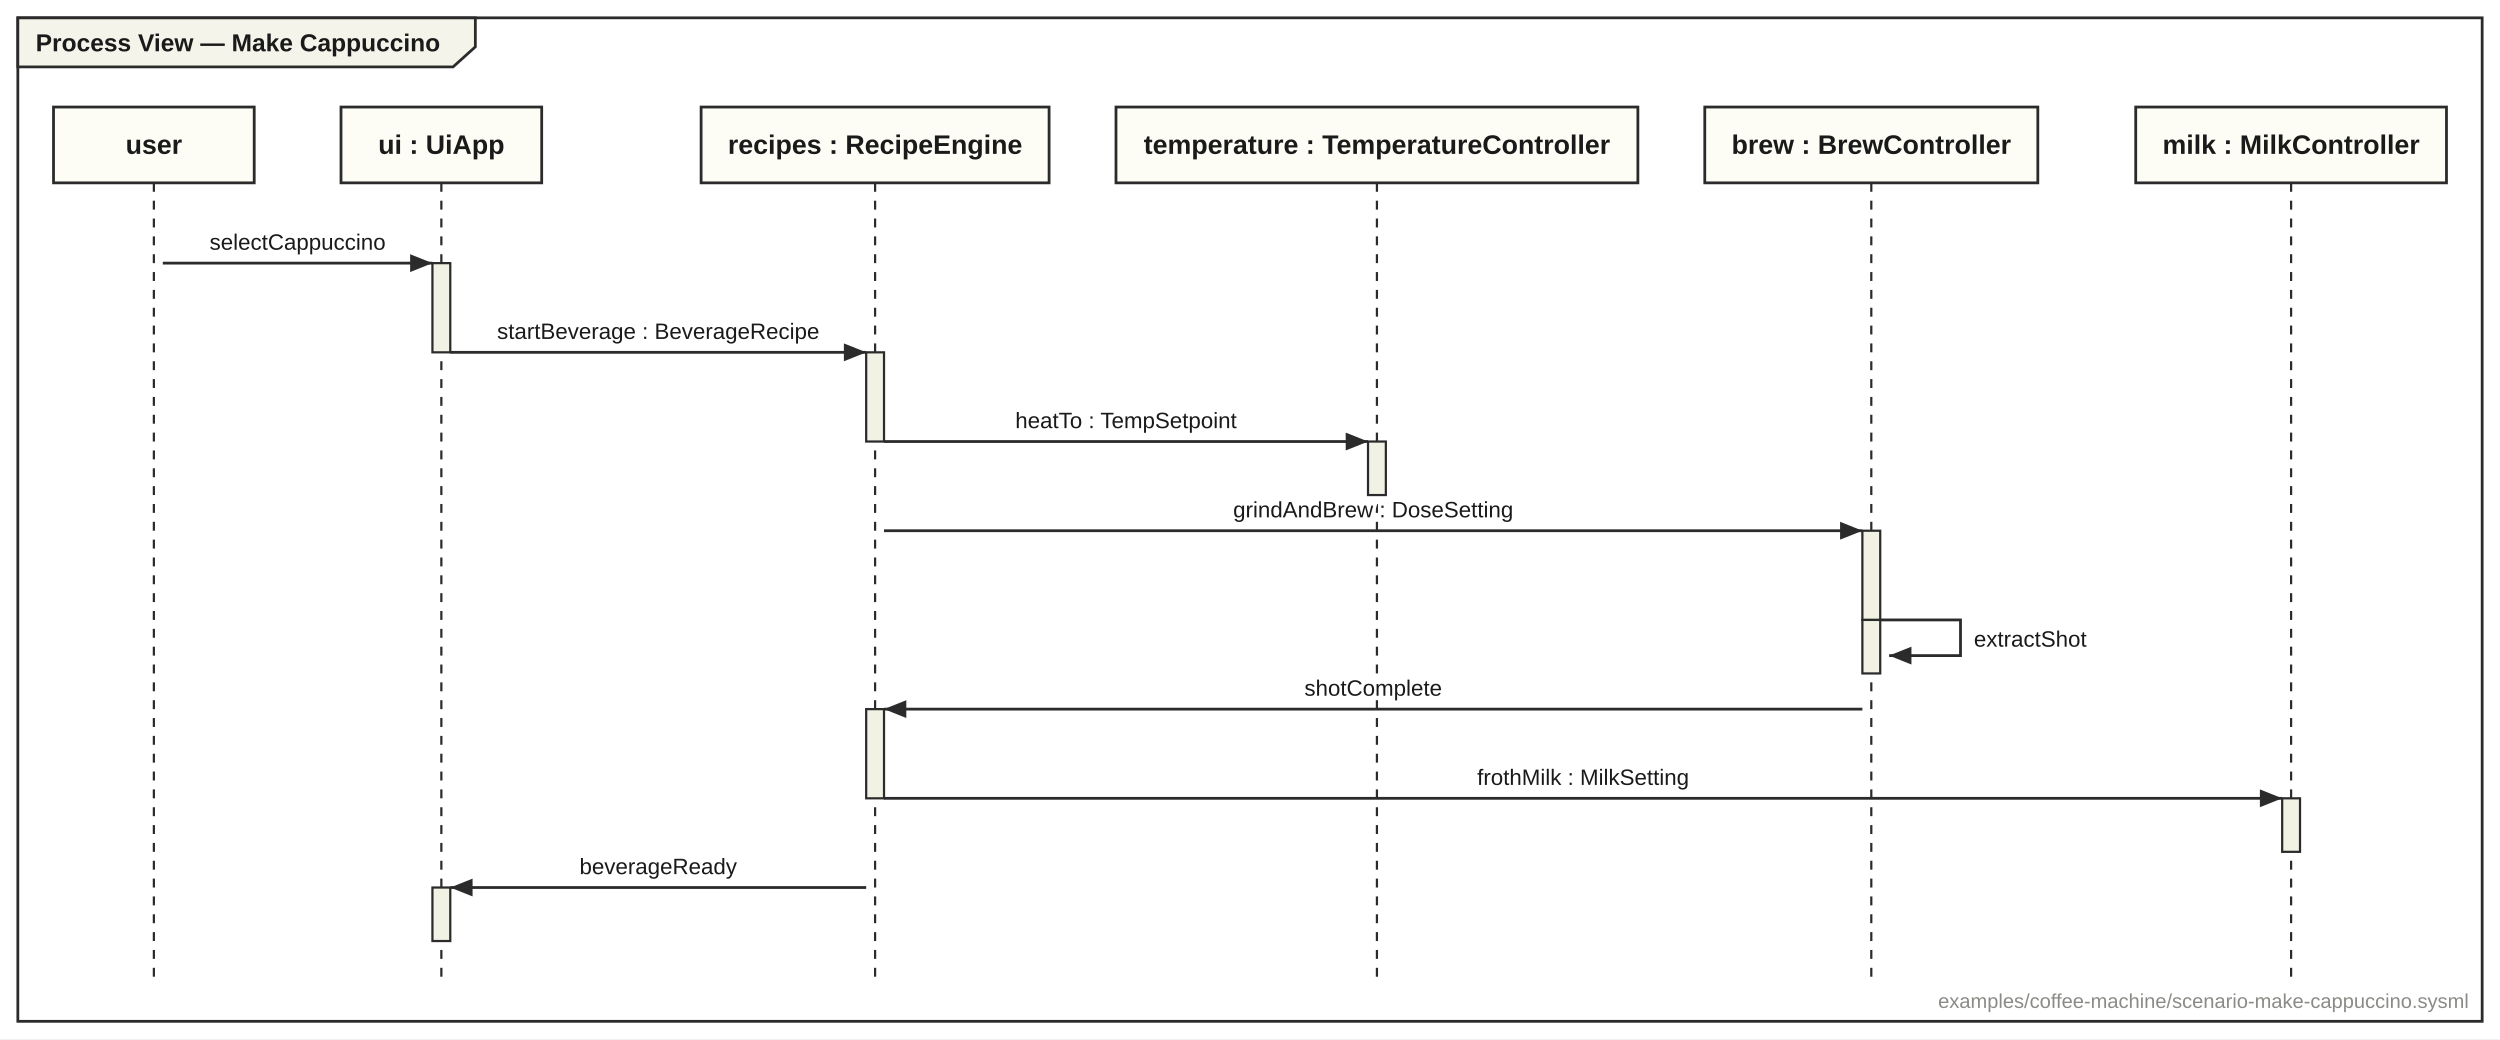
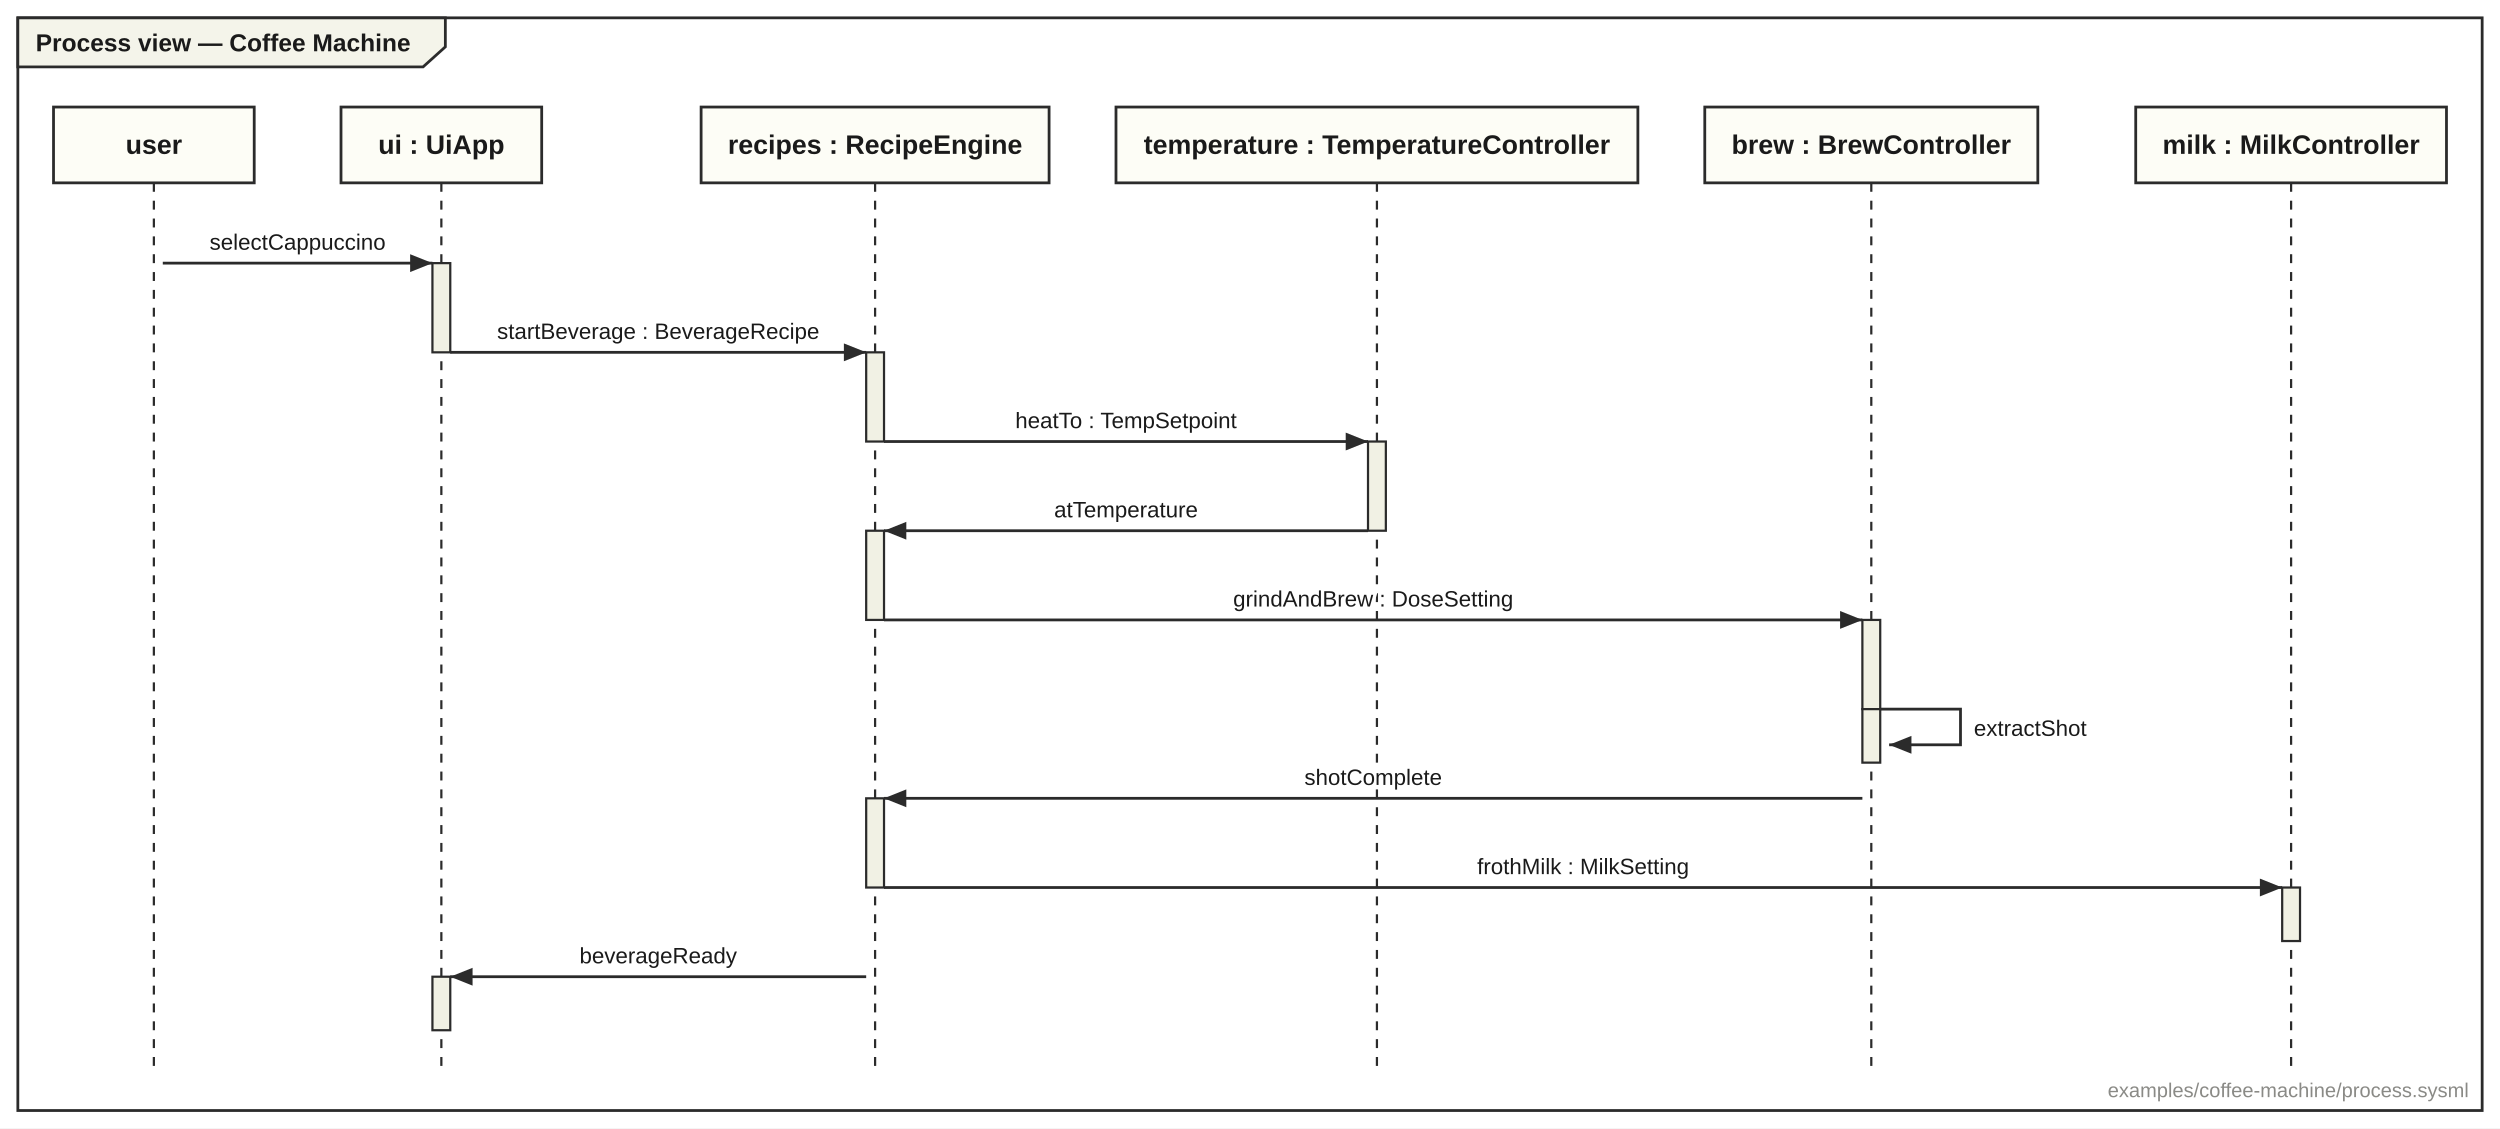
- <svg xmlns="http://www.w3.org/2000/svg" width="1121.102" height="466" viewBox="0 0 1121.102 466" font-family="Arial, Helvetica, Segoe UI, sans-serif">
+ <svg xmlns="http://www.w3.org/2000/svg" width="1121.102" height="506" viewBox="0 0 1121.102 506" font-family="Arial, Helvetica, Segoe UI, sans-serif">
  <defs>
    <marker id="msgArrow" markerWidth="12" markerHeight="10" refX="10" refY="4" orient="auto" markerUnits="userSpaceOnUse">
      <path d="M0,0 L10,4 L0,8 z" fill="#2b2b2b" />
    </marker>
  </defs>
-   <rect x="0" y="0" width="1121.102" height="466" fill="white" />
-   <rect x="8" y="8" width="1105.102" height="450" fill="none" stroke="#2b2b2b" stroke-width="1.25" />
-   <path d="M8,8 L8,30 L203.166,30 L213.166,21 L213.166,8 Z" fill="#f4f4ea" stroke="#2b2b2b" stroke-width="1.25" />
-   <text x="16" y="23" font-size="11" font-weight="600" fill="#1a1a1a">Process View — Make Cappuccino</text>
-   <text x="1107.102" y="452" text-anchor="end" font-size="9" fill="#8a8a86">examples/coffee-machine/scenario-make-cappuccino.sysml</text>
+   <rect x="0" y="0" width="1121.102" height="506" fill="white" />
+   <rect x="8" y="8" width="1105.102" height="490" fill="none" stroke="#2b2b2b" stroke-width="1.25" />
+   <path d="M8,8 L8,30 L189.713,30 L199.713,21 L199.713,8 Z" fill="#f4f4ea" stroke="#2b2b2b" stroke-width="1.25" />
+   <text x="16" y="23" font-size="11" font-weight="600" fill="#1a1a1a">Process view — Coffee Machine</text>
+   <text x="1107.102" y="492" text-anchor="end" font-size="9" fill="#8a8a86">examples/coffee-machine/process.sysml</text>
  <g>
    <rect x="24" y="48" width="90" height="34" fill="#fdfdf6" stroke="#2b2b2b" stroke-width="1.25" />
    <text x="69" y="69" text-anchor="middle" font-size="12" font-weight="600" fill="#1a1a1a">user</text>
-     <line x1="69" y1="82" x2="69" y2="438" stroke="#2b2b2b" stroke-width="1" stroke-dasharray="4 4" />
+     <line x1="69" y1="82" x2="69" y2="478" stroke="#2b2b2b" stroke-width="1" stroke-dasharray="4 4" />
  </g>
  <g>
    <rect x="152.92" y="48" width="90" height="34" fill="#fdfdf6" stroke="#2b2b2b" stroke-width="1.25" />
    <text x="197.92" y="69" text-anchor="middle" font-size="12" font-weight="600" fill="#1a1a1a">ui : UiApp</text>
-     <line x1="197.92" y1="82" x2="197.92" y2="438" stroke="#2b2b2b" stroke-width="1" stroke-dasharray="4 4" />
+     <line x1="197.92" y1="82" x2="197.92" y2="478" stroke="#2b2b2b" stroke-width="1" stroke-dasharray="4 4" />
  </g>
  <g>
    <rect x="314.406" y="48" width="156.048" height="34" fill="#fdfdf6" stroke="#2b2b2b" stroke-width="1.25" />
    <text x="392.43" y="69" text-anchor="middle" font-size="12" font-weight="600" fill="#1a1a1a">recipes : RecipeEngine</text>
-     <line x1="392.43" y1="82" x2="392.43" y2="438" stroke="#2b2b2b" stroke-width="1" stroke-dasharray="4 4" />
+     <line x1="392.43" y1="82" x2="392.43" y2="478" stroke="#2b2b2b" stroke-width="1" stroke-dasharray="4 4" />
  </g>
  <g>
    <rect x="500.454" y="48" width="234.036" height="34" fill="#fdfdf6" stroke="#2b2b2b" stroke-width="1.25" />
    <text x="617.472" y="69" text-anchor="middle" font-size="12" font-weight="600" fill="#1a1a1a">temperature : TemperatureController</text>
-     <line x1="617.472" y1="82" x2="617.472" y2="438" stroke="#2b2b2b" stroke-width="1" stroke-dasharray="4 4" />
+     <line x1="617.472" y1="82" x2="617.472" y2="478" stroke="#2b2b2b" stroke-width="1" stroke-dasharray="4 4" />
  </g>
  <g>
    <rect x="764.49" y="48" width="149.352" height="34" fill="#fdfdf6" stroke="#2b2b2b" stroke-width="1.25" />
    <text x="839.166" y="69" text-anchor="middle" font-size="12" font-weight="600" fill="#1a1a1a">brew : BrewController</text>
-     <line x1="839.166" y1="82" x2="839.166" y2="438" stroke="#2b2b2b" stroke-width="1" stroke-dasharray="4 4" />
+     <line x1="839.166" y1="82" x2="839.166" y2="478" stroke="#2b2b2b" stroke-width="1" stroke-dasharray="4 4" />
  </g>
  <g>
    <rect x="957.746" y="48" width="139.356" height="34" fill="#fdfdf6" stroke="#2b2b2b" stroke-width="1.25" />
    <text x="1027.424" y="69" text-anchor="middle" font-size="12" font-weight="600" fill="#1a1a1a">milk : MilkController</text>
-     <line x1="1027.424" y1="82" x2="1027.424" y2="438" stroke="#2b2b2b" stroke-width="1" stroke-dasharray="4 4" />
+     <line x1="1027.424" y1="82" x2="1027.424" y2="478" stroke="#2b2b2b" stroke-width="1" stroke-dasharray="4 4" />
  </g>
  <rect x="193.92" y="118" width="8" height="40" fill="#f1f1e4" stroke="#2b2b2b" stroke-width="1" />
  <rect x="388.43" y="158" width="8" height="40" fill="#f1f1e4" stroke="#2b2b2b" stroke-width="1" />
-   <rect x="613.472" y="198" width="8" height="24" fill="#f1f1e4" stroke="#2b2b2b" stroke-width="1" />
-   <rect x="835.166" y="238" width="8" height="40" fill="#f1f1e4" stroke="#2b2b2b" stroke-width="1" />
-   <rect x="835.166" y="278" width="8" height="24" fill="#f1f1e4" stroke="#2b2b2b" stroke-width="1" />
-   <rect x="388.43" y="318" width="8" height="40" fill="#f1f1e4" stroke="#2b2b2b" stroke-width="1" />
-   <rect x="1023.424" y="358" width="8" height="24" fill="#f1f1e4" stroke="#2b2b2b" stroke-width="1" />
-   <rect x="193.92" y="398" width="8" height="24" fill="#f1f1e4" stroke="#2b2b2b" stroke-width="1" />
+   <rect x="613.472" y="198" width="8" height="40" fill="#f1f1e4" stroke="#2b2b2b" stroke-width="1" />
+   <rect x="388.43" y="238" width="8" height="40" fill="#f1f1e4" stroke="#2b2b2b" stroke-width="1" />
+   <rect x="835.166" y="278" width="8" height="40" fill="#f1f1e4" stroke="#2b2b2b" stroke-width="1" />
+   <rect x="835.166" y="318" width="8" height="24" fill="#f1f1e4" stroke="#2b2b2b" stroke-width="1" />
+   <rect x="388.43" y="358" width="8" height="40" fill="#f1f1e4" stroke="#2b2b2b" stroke-width="1" />
+   <rect x="1023.424" y="398" width="8" height="24" fill="#f1f1e4" stroke="#2b2b2b" stroke-width="1" />
+   <rect x="193.92" y="438" width="8" height="24" fill="#f1f1e4" stroke="#2b2b2b" stroke-width="1" />
  <g>
    <line x1="73" y1="118" x2="193.92" y2="118" stroke="#2b2b2b" stroke-width="1.25" marker-end="url(#msgArrow)" />
    <text x="133.46" y="112" text-anchor="middle" font-size="10" fill="#1a1a1a" paint-order="stroke" stroke="white" stroke-width="3">selectCappuccino</text>
  </g>
  <g>
    <line x1="201.92" y1="158" x2="388.43" y2="158" stroke="#2b2b2b" stroke-width="1.25" marker-end="url(#msgArrow)" />
    <text x="295.175" y="152" text-anchor="middle" font-size="10" fill="#1a1a1a" paint-order="stroke" stroke="white" stroke-width="3">startBeverage : BeverageRecipe</text>
  </g>
  <g>
    <line x1="396.43" y1="198" x2="613.472" y2="198" stroke="#2b2b2b" stroke-width="1.25" marker-end="url(#msgArrow)" />
    <text x="504.951" y="192" text-anchor="middle" font-size="10" fill="#1a1a1a" paint-order="stroke" stroke="white" stroke-width="3">heatTo : TempSetpoint</text>
  </g>
  <g>
-     <line x1="396.43" y1="238" x2="835.166" y2="238" stroke="#2b2b2b" stroke-width="1.25" marker-end="url(#msgArrow)" />
-     <text x="615.798" y="232" text-anchor="middle" font-size="10" fill="#1a1a1a" paint-order="stroke" stroke="white" stroke-width="3">grindAndBrew : DoseSetting</text>
+     <line x1="613.472" y1="238" x2="396.43" y2="238" stroke="#2b2b2b" stroke-width="1.25" marker-end="url(#msgArrow)" />
+     <text x="504.951" y="232" text-anchor="middle" font-size="10" fill="#1a1a1a" paint-order="stroke" stroke="white" stroke-width="3">atTemperature</text>
  </g>
  <g>
-     <polyline points="843.166,278 879.166,278 879.166,294 847.166,294" fill="none" stroke="#2b2b2b" stroke-width="1.25" marker-end="url(#msgArrow)" />
-     <text x="885.166" y="290" font-size="10" fill="#1a1a1a">extractShot</text>
+     <line x1="396.43" y1="278" x2="835.166" y2="278" stroke="#2b2b2b" stroke-width="1.25" marker-end="url(#msgArrow)" />
+     <text x="615.798" y="272" text-anchor="middle" font-size="10" fill="#1a1a1a" paint-order="stroke" stroke="white" stroke-width="3">grindAndBrew : DoseSetting</text>
  </g>
  <g>
-     <line x1="835.166" y1="318" x2="396.43" y2="318" stroke="#2b2b2b" stroke-width="1.25" marker-end="url(#msgArrow)" />
-     <text x="615.798" y="312" text-anchor="middle" font-size="10" fill="#1a1a1a" paint-order="stroke" stroke="white" stroke-width="3">shotComplete</text>
+     <polyline points="843.166,318 879.166,318 879.166,334 847.166,334" fill="none" stroke="#2b2b2b" stroke-width="1.25" marker-end="url(#msgArrow)" />
+     <text x="885.166" y="330" font-size="10" fill="#1a1a1a">extractShot</text>
  </g>
  <g>
-     <line x1="396.43" y1="358" x2="1023.424" y2="358" stroke="#2b2b2b" stroke-width="1.25" marker-end="url(#msgArrow)" />
-     <text x="709.927" y="352" text-anchor="middle" font-size="10" fill="#1a1a1a" paint-order="stroke" stroke="white" stroke-width="3">frothMilk : MilkSetting</text>
+     <line x1="835.166" y1="358" x2="396.43" y2="358" stroke="#2b2b2b" stroke-width="1.25" marker-end="url(#msgArrow)" />
+     <text x="615.798" y="352" text-anchor="middle" font-size="10" fill="#1a1a1a" paint-order="stroke" stroke="white" stroke-width="3">shotComplete</text>
  </g>
  <g>
-     <line x1="388.43" y1="398" x2="201.92" y2="398" stroke="#2b2b2b" stroke-width="1.25" marker-end="url(#msgArrow)" />
-     <text x="295.175" y="392" text-anchor="middle" font-size="10" fill="#1a1a1a" paint-order="stroke" stroke="white" stroke-width="3">beverageReady</text>
+     <line x1="396.43" y1="398" x2="1023.424" y2="398" stroke="#2b2b2b" stroke-width="1.25" marker-end="url(#msgArrow)" />
+     <text x="709.927" y="392" text-anchor="middle" font-size="10" fill="#1a1a1a" paint-order="stroke" stroke="white" stroke-width="3">frothMilk : MilkSetting</text>
+   </g>
+   <g>
+     <line x1="388.43" y1="438" x2="201.92" y2="438" stroke="#2b2b2b" stroke-width="1.25" marker-end="url(#msgArrow)" />
+     <text x="295.175" y="432" text-anchor="middle" font-size="10" fill="#1a1a1a" paint-order="stroke" stroke="white" stroke-width="3">beverageReady</text>
  </g>
</svg>
